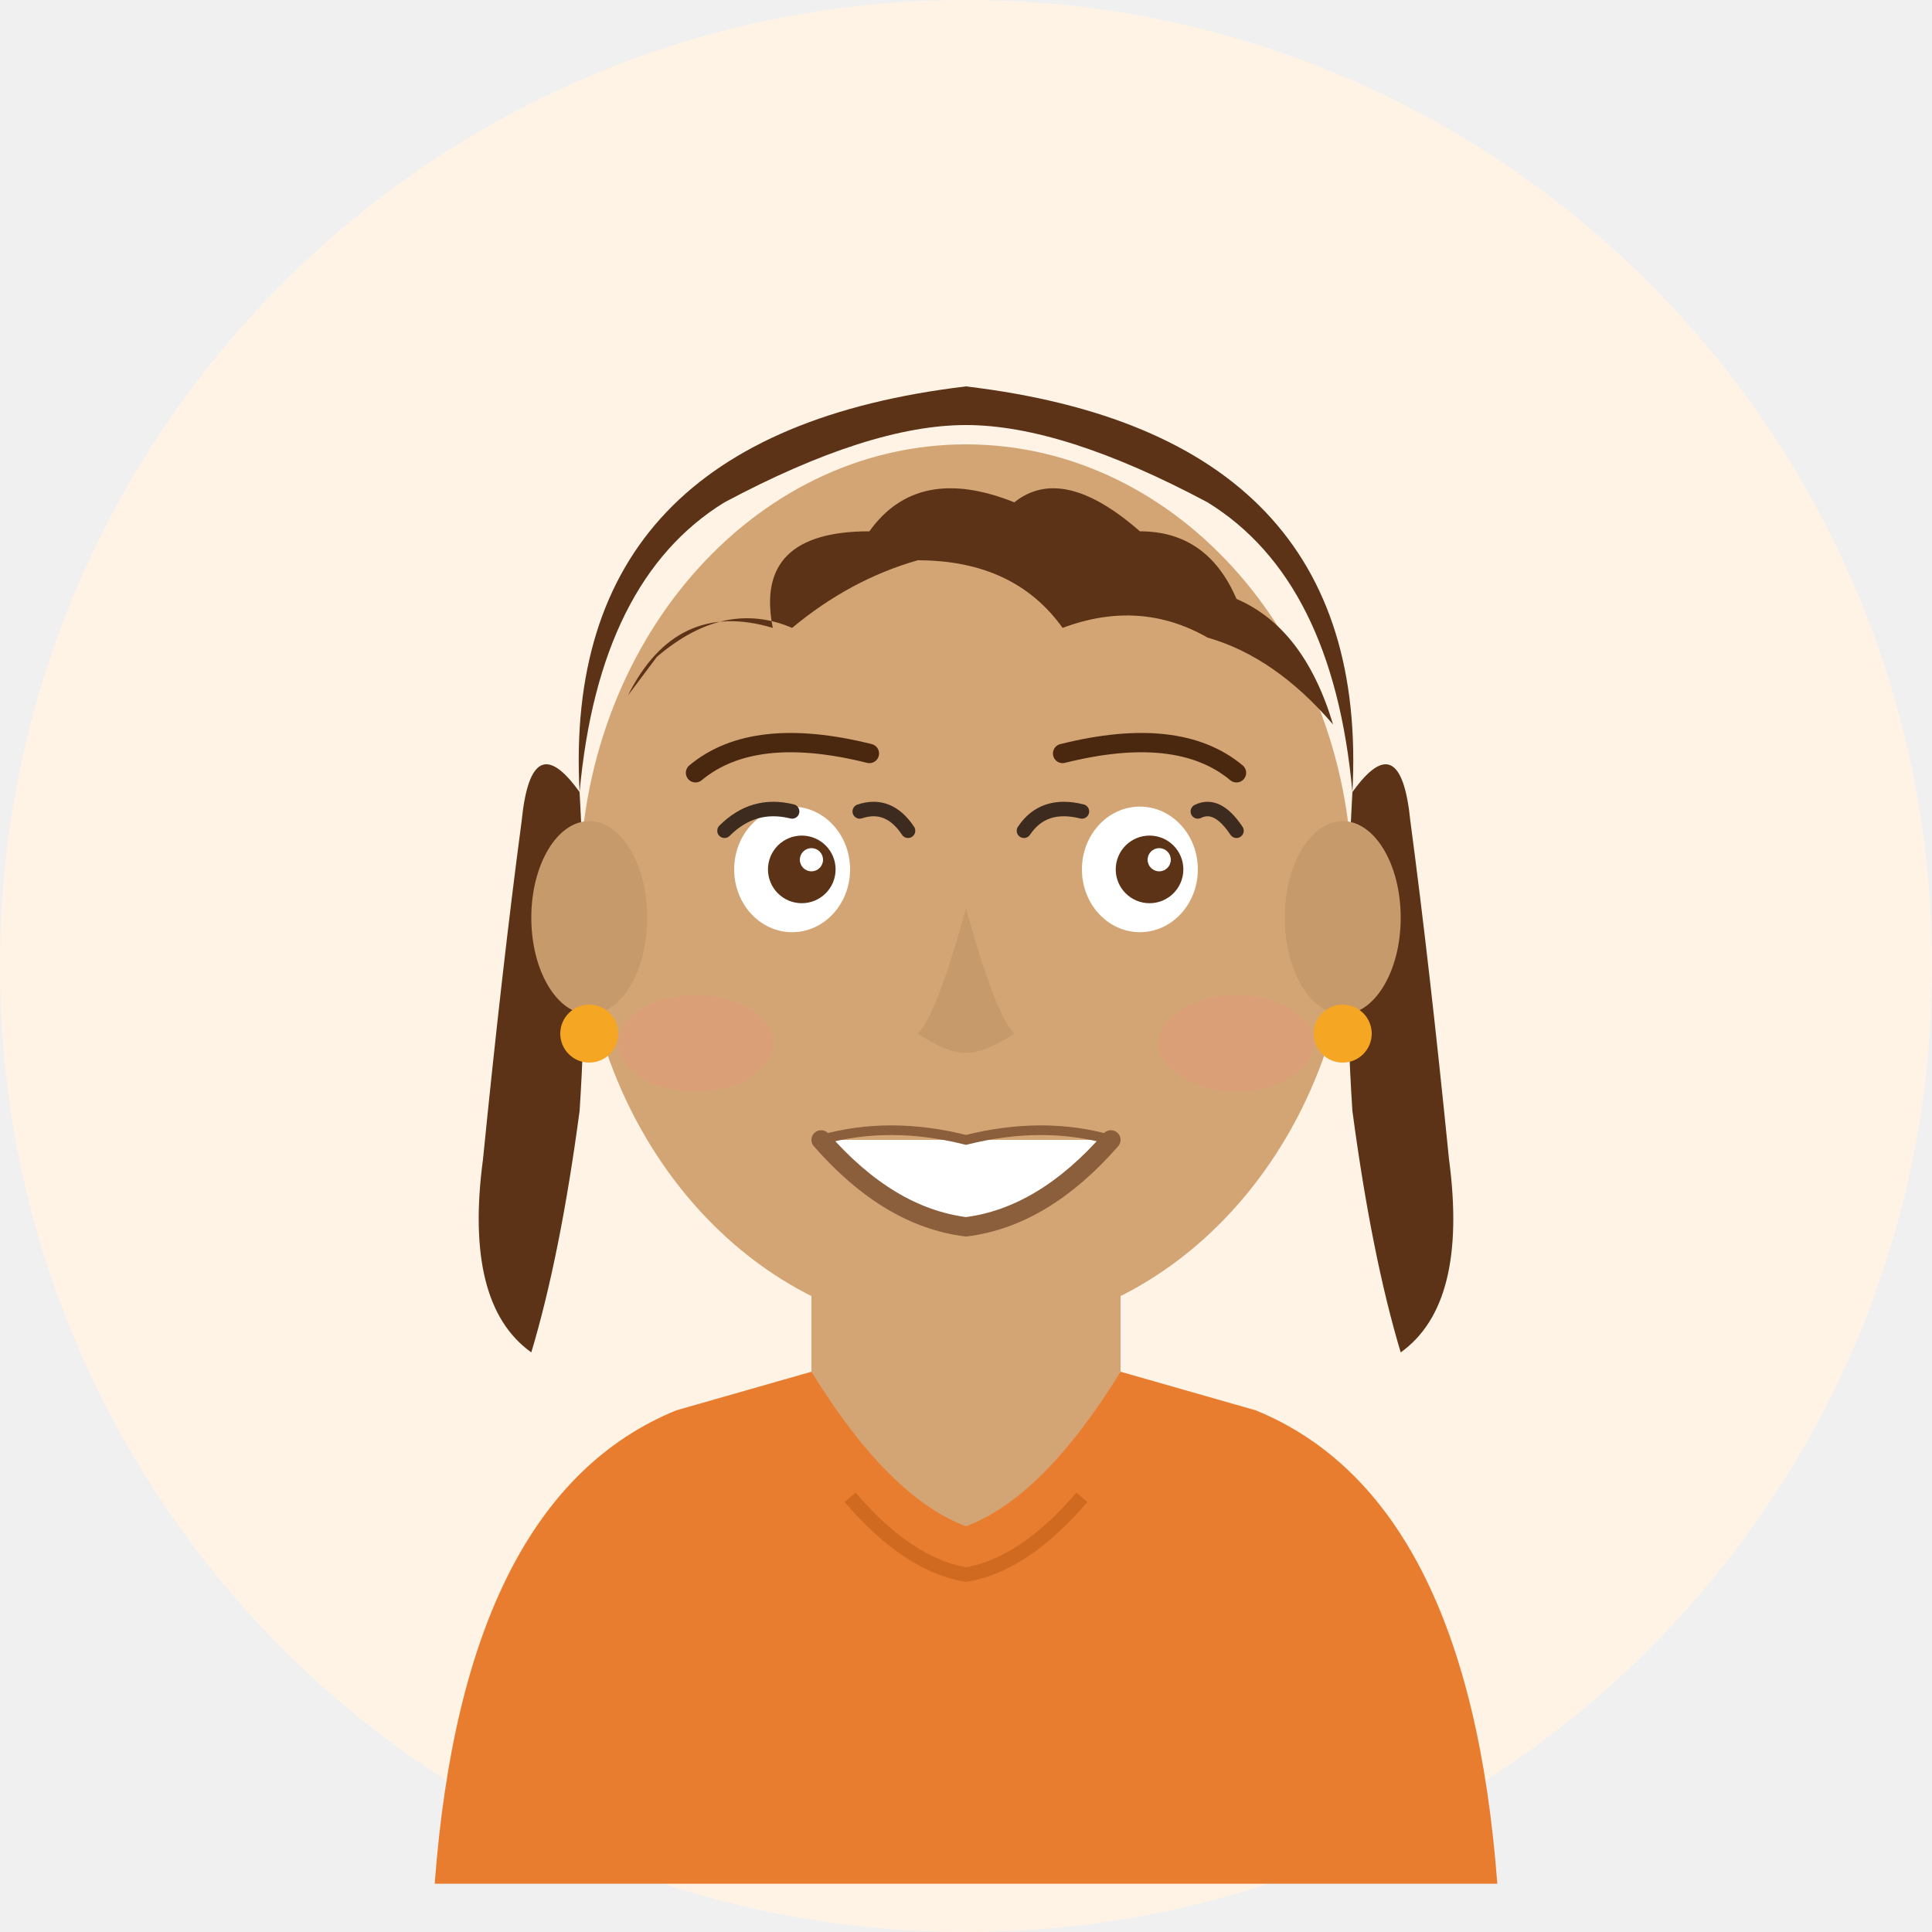
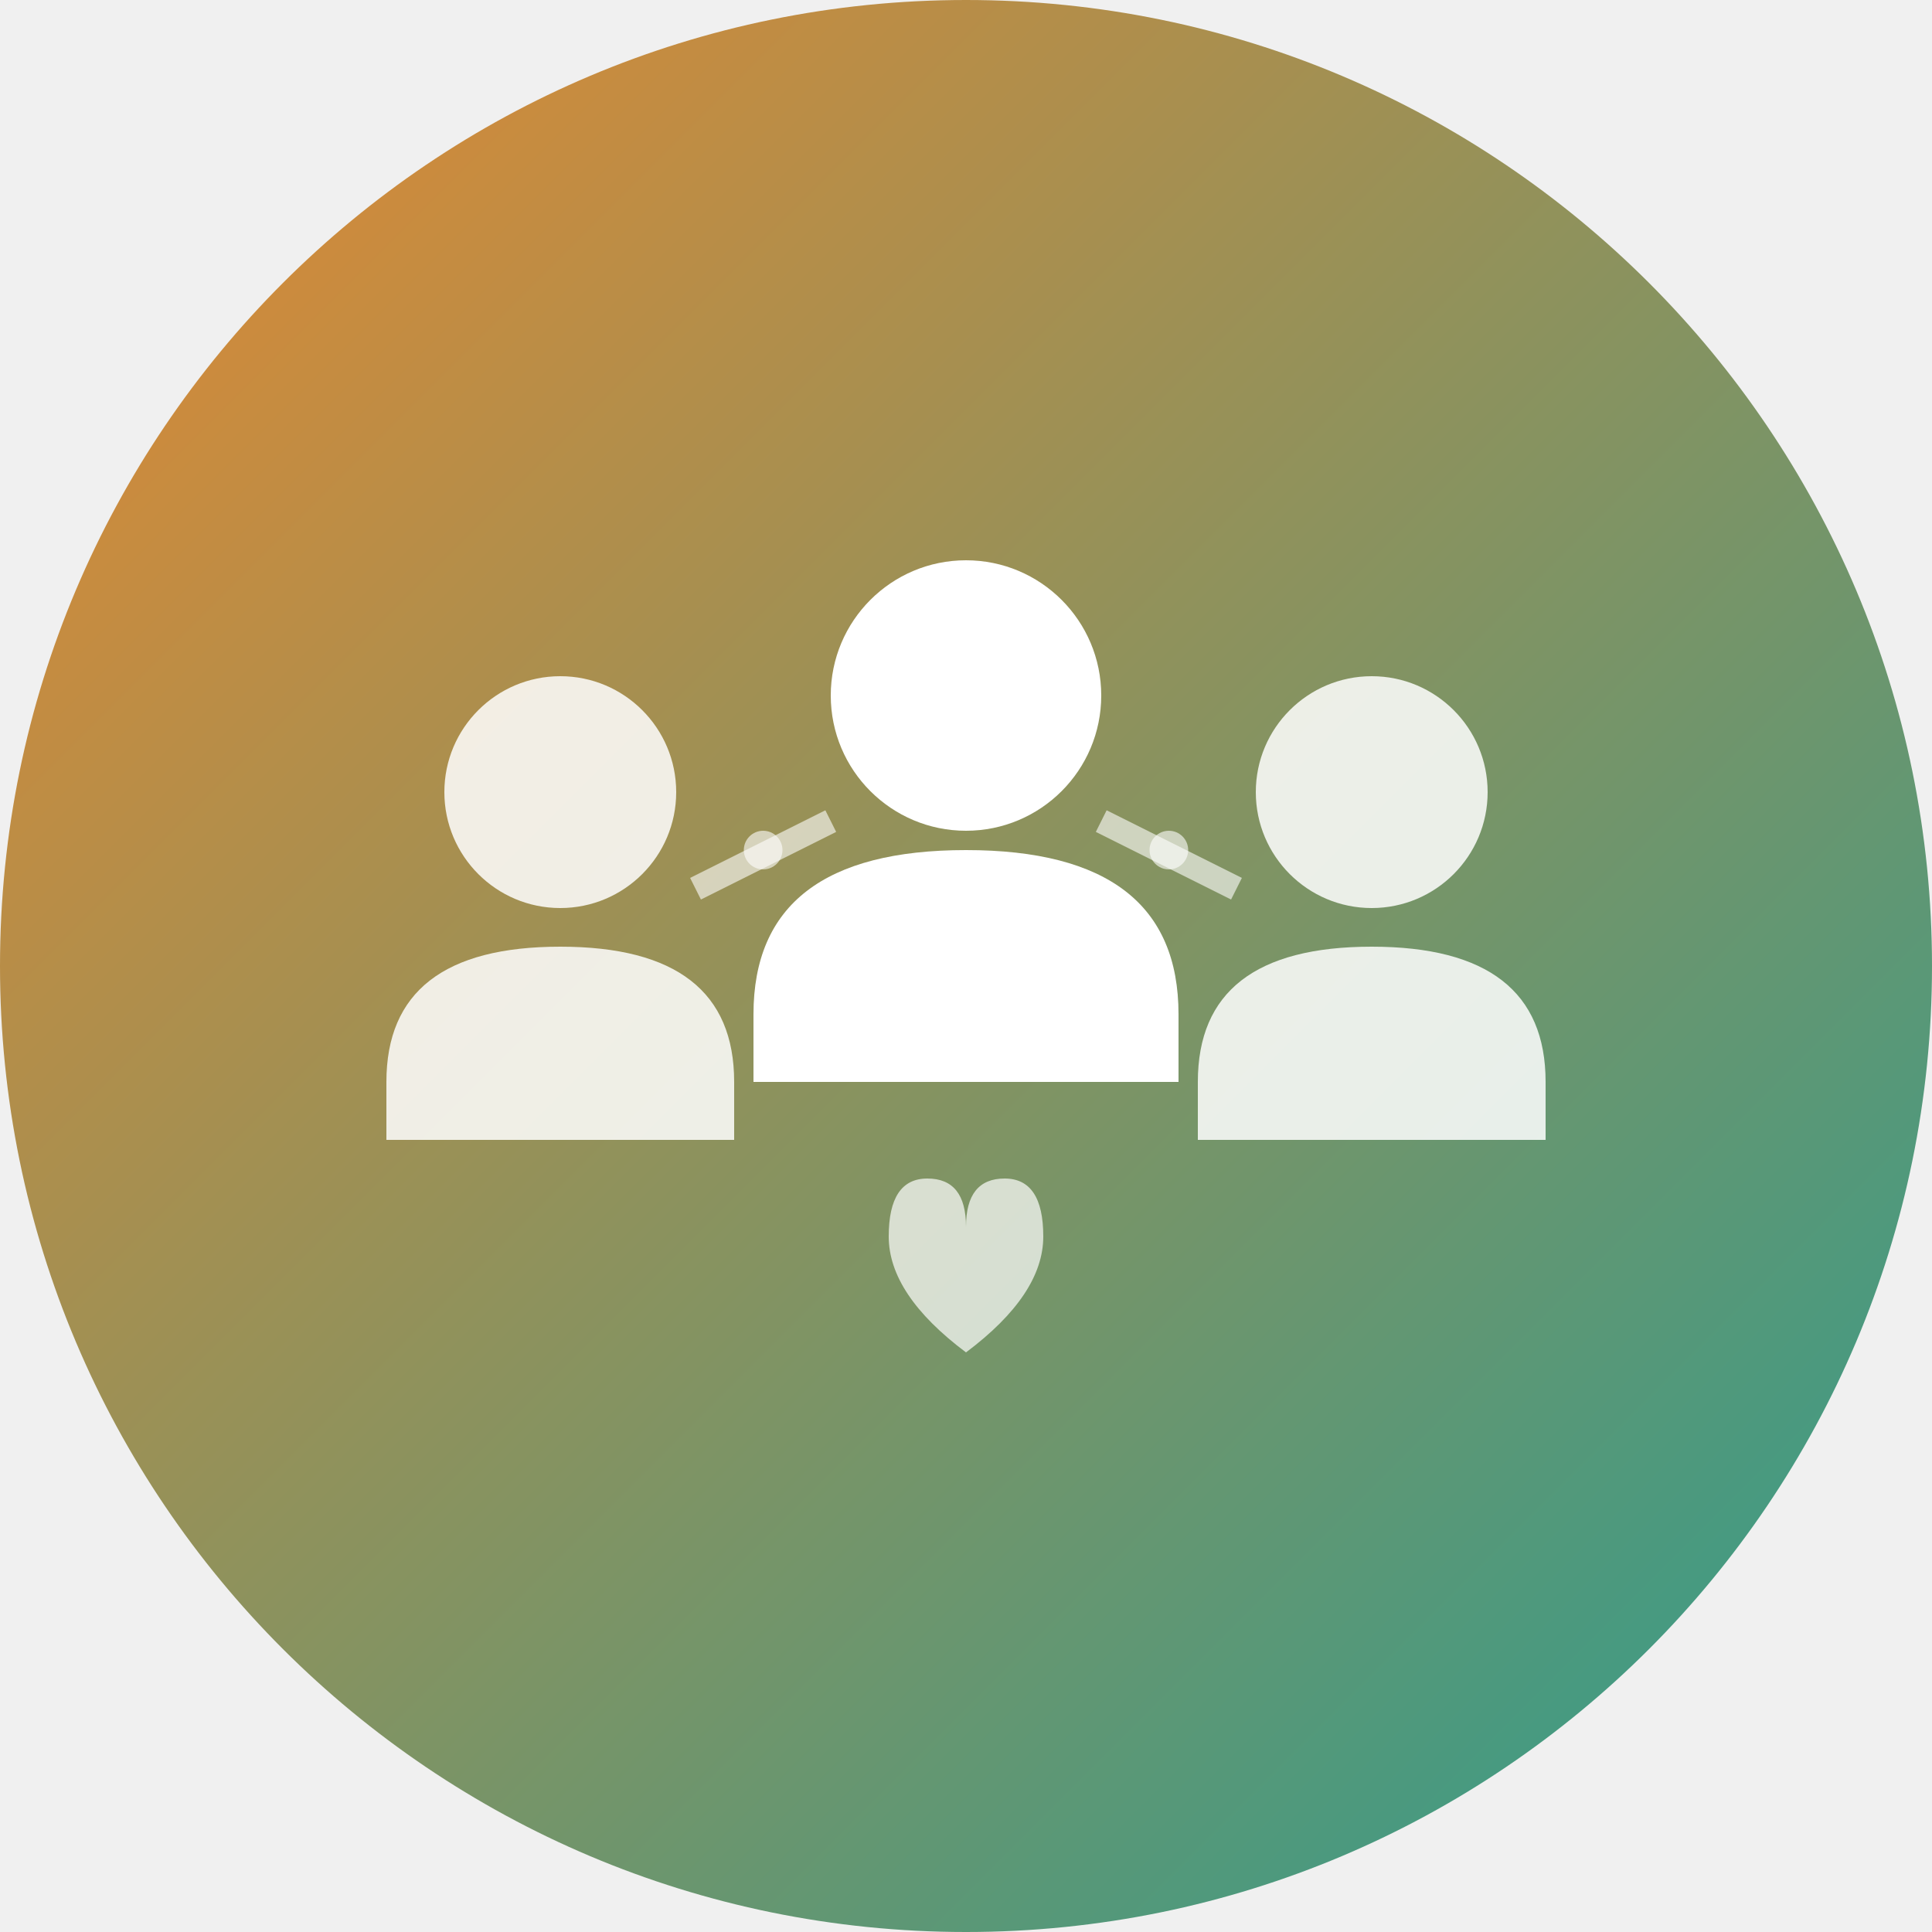
<svg xmlns="http://www.w3.org/2000/svg" viewBox="0 0 200 200" width="200" height="200">
-   <circle cx="100" cy="100" r="100" fill="#FFF3E6" />
-   <rect x="84" y="130" width="32" height="18" rx="4" fill="#D4A574" />
-   <path d="M45 195 Q48 155 70 146 L84 142 Q92 150 100 152 Q108 150 116 142 L130 146 Q152 155 155 195 Z" fill="#E87D2F" />
-   <path d="M84 142 Q92 155 100 158 Q108 155 116 142" fill="#D4A574" />
-   <path d="M88 155 Q94 162 100 163 Q106 162 112 155" fill="none" stroke="#D06A20" stroke-width="1.5" />
-   <ellipse cx="100" cy="92" rx="40" ry="46" fill="#D4A574" />
-   <path d="M60 82 Q58 45 100 40 Q142 45 140 82 Q138 60 125 52 Q110 44 100 44 Q90 44 75 52 Q62 60 60 82 Z" fill="#5C3317" />
-   <path d="M60 82 Q55 75 54 85 Q52 100 50 120 Q48 135 55 140 Q58 130 60 115 Q61 100 60 82 Z" fill="#5C3317" />
-   <path d="M140 82 Q145 75 146 85 Q148 100 150 120 Q152 135 145 140 Q142 130 140 115 Q139 100 140 82 Z" fill="#5C3317" />
-   <path d="M65 72 Q70 62 80 65 Q78 55 90 55 Q95 48 105 52 Q110 48 118 55 Q125 55 128 62 Q135 65 138 75 Q132 68 125 66 Q118 62 110 65 Q105 58 95 58 Q88 60 82 65 Q75 62 68 68 Z" fill="#5C3317" />
-   <ellipse cx="61" cy="95" rx="6" ry="10" fill="#C69A6B" />
-   <ellipse cx="139" cy="95" rx="6" ry="10" fill="#C69A6B" />
-   <circle cx="61" cy="107" r="3" fill="#F5A623" />
-   <circle cx="139" cy="107" r="3" fill="#F5A623" />
-   <ellipse cx="82" cy="90" rx="6" ry="6.5" fill="#FFFFFF" />
-   <ellipse cx="118" cy="90" rx="6" ry="6.5" fill="#FFFFFF" />
-   <circle cx="83" cy="90" r="3.5" fill="#5C3317" />
-   <circle cx="119" cy="90" r="3.5" fill="#5C3317" />
-   <circle cx="84" cy="89" r="1.2" fill="#FFFFFF" />
-   <circle cx="120" cy="89" r="1.2" fill="#FFFFFF" />
-   <path d="M75 86 Q78 83 82 84" fill="none" stroke="#3D2B1F" stroke-width="1.5" stroke-linecap="round" />
-   <path d="M89 84 Q92 83 94 86" fill="none" stroke="#3D2B1F" stroke-width="1.5" stroke-linecap="round" />
-   <path d="M106 86 Q108 83 112 84" fill="none" stroke="#3D2B1F" stroke-width="1.5" stroke-linecap="round" />
-   <path d="M124 84 Q126 83 128 86" fill="none" stroke="#3D2B1F" stroke-width="1.5" stroke-linecap="round" />
-   <path d="M72 80 Q78 75 90 78" fill="none" stroke="#4A2810" stroke-width="2" stroke-linecap="round" />
-   <path d="M110 78 Q122 75 128 80" fill="none" stroke="#4A2810" stroke-width="2" stroke-linecap="round" />
-   <path d="M100 94 Q97 105 95 107 Q98 109 100 109 Q102 109 105 107 Q103 105 100 94" fill="#C69A6B" />
-   <path d="M85 118 Q92 126 100 127 Q108 126 115 118" fill="#FFFFFF" stroke="#8B5E3C" stroke-width="2" stroke-linecap="round" />
-   <path d="M85 118 Q92 116 100 118 Q108 116 115 118" fill="none" stroke="#8B5E3C" stroke-width="1" />
-   <ellipse cx="72" cy="108" rx="8" ry="5" fill="#E8967A" opacity="0.35" />
-   <ellipse cx="128" cy="108" rx="8" ry="5" fill="#E8967A" opacity="0.35" />
+   <defs>
+     <linearGradient id="communityGrad" x1="0" y1="0" x2="1" y2="1">
+       <stop offset="0%" stop-color="#e8882f" />
+       <stop offset="100%" stop-color="#2a9d8f" />
+     </linearGradient>
+   </defs>
+   <circle cx="100" cy="100" r="100" fill="url(#communityGrad)" />
+   <circle cx="100" cy="72" r="14" fill="#ffffff" />
+   <path d="M78 105 Q78 88 100 88 Q122 88 122 105 L122 112 L78 112 Z" fill="#ffffff" />
+   <circle cx="58" cy="82" r="12" fill="#ffffff" opacity="0.85" />
+   <path d="M40 112 Q40 98 58 98 Q76 98 76 112 L76 118 L40 118 Z" fill="#ffffff" opacity="0.85" />
+   <circle cx="142" cy="82" r="12" fill="#ffffff" opacity="0.85" />
+   <path d="M124 112 Q124 98 142 98 Q160 98 160 112 L160 118 L124 118 Z" fill="#ffffff" opacity="0.85" />
+   <line x1="72" y1="92" x2="86" y2="85" stroke="#ffffff" stroke-width="2.5" opacity="0.6" />
+   <line x1="128" y1="92" x2="114" y2="85" stroke="#ffffff" stroke-width="2.5" opacity="0.6" />
+   <circle cx="79" cy="88" r="2" fill="#ffffff" opacity="0.6" />
+   <circle cx="121" cy="88" r="2" fill="#ffffff" opacity="0.6" />
+   <path d="M92 128 Q92 122 96 122 Q100 122 100 127 Q100 122 104 122 Q108 122 108 128 Q108 134 100 140 Q92 134 92 128 Z" fill="#ffffff" opacity="0.7" />
</svg>
